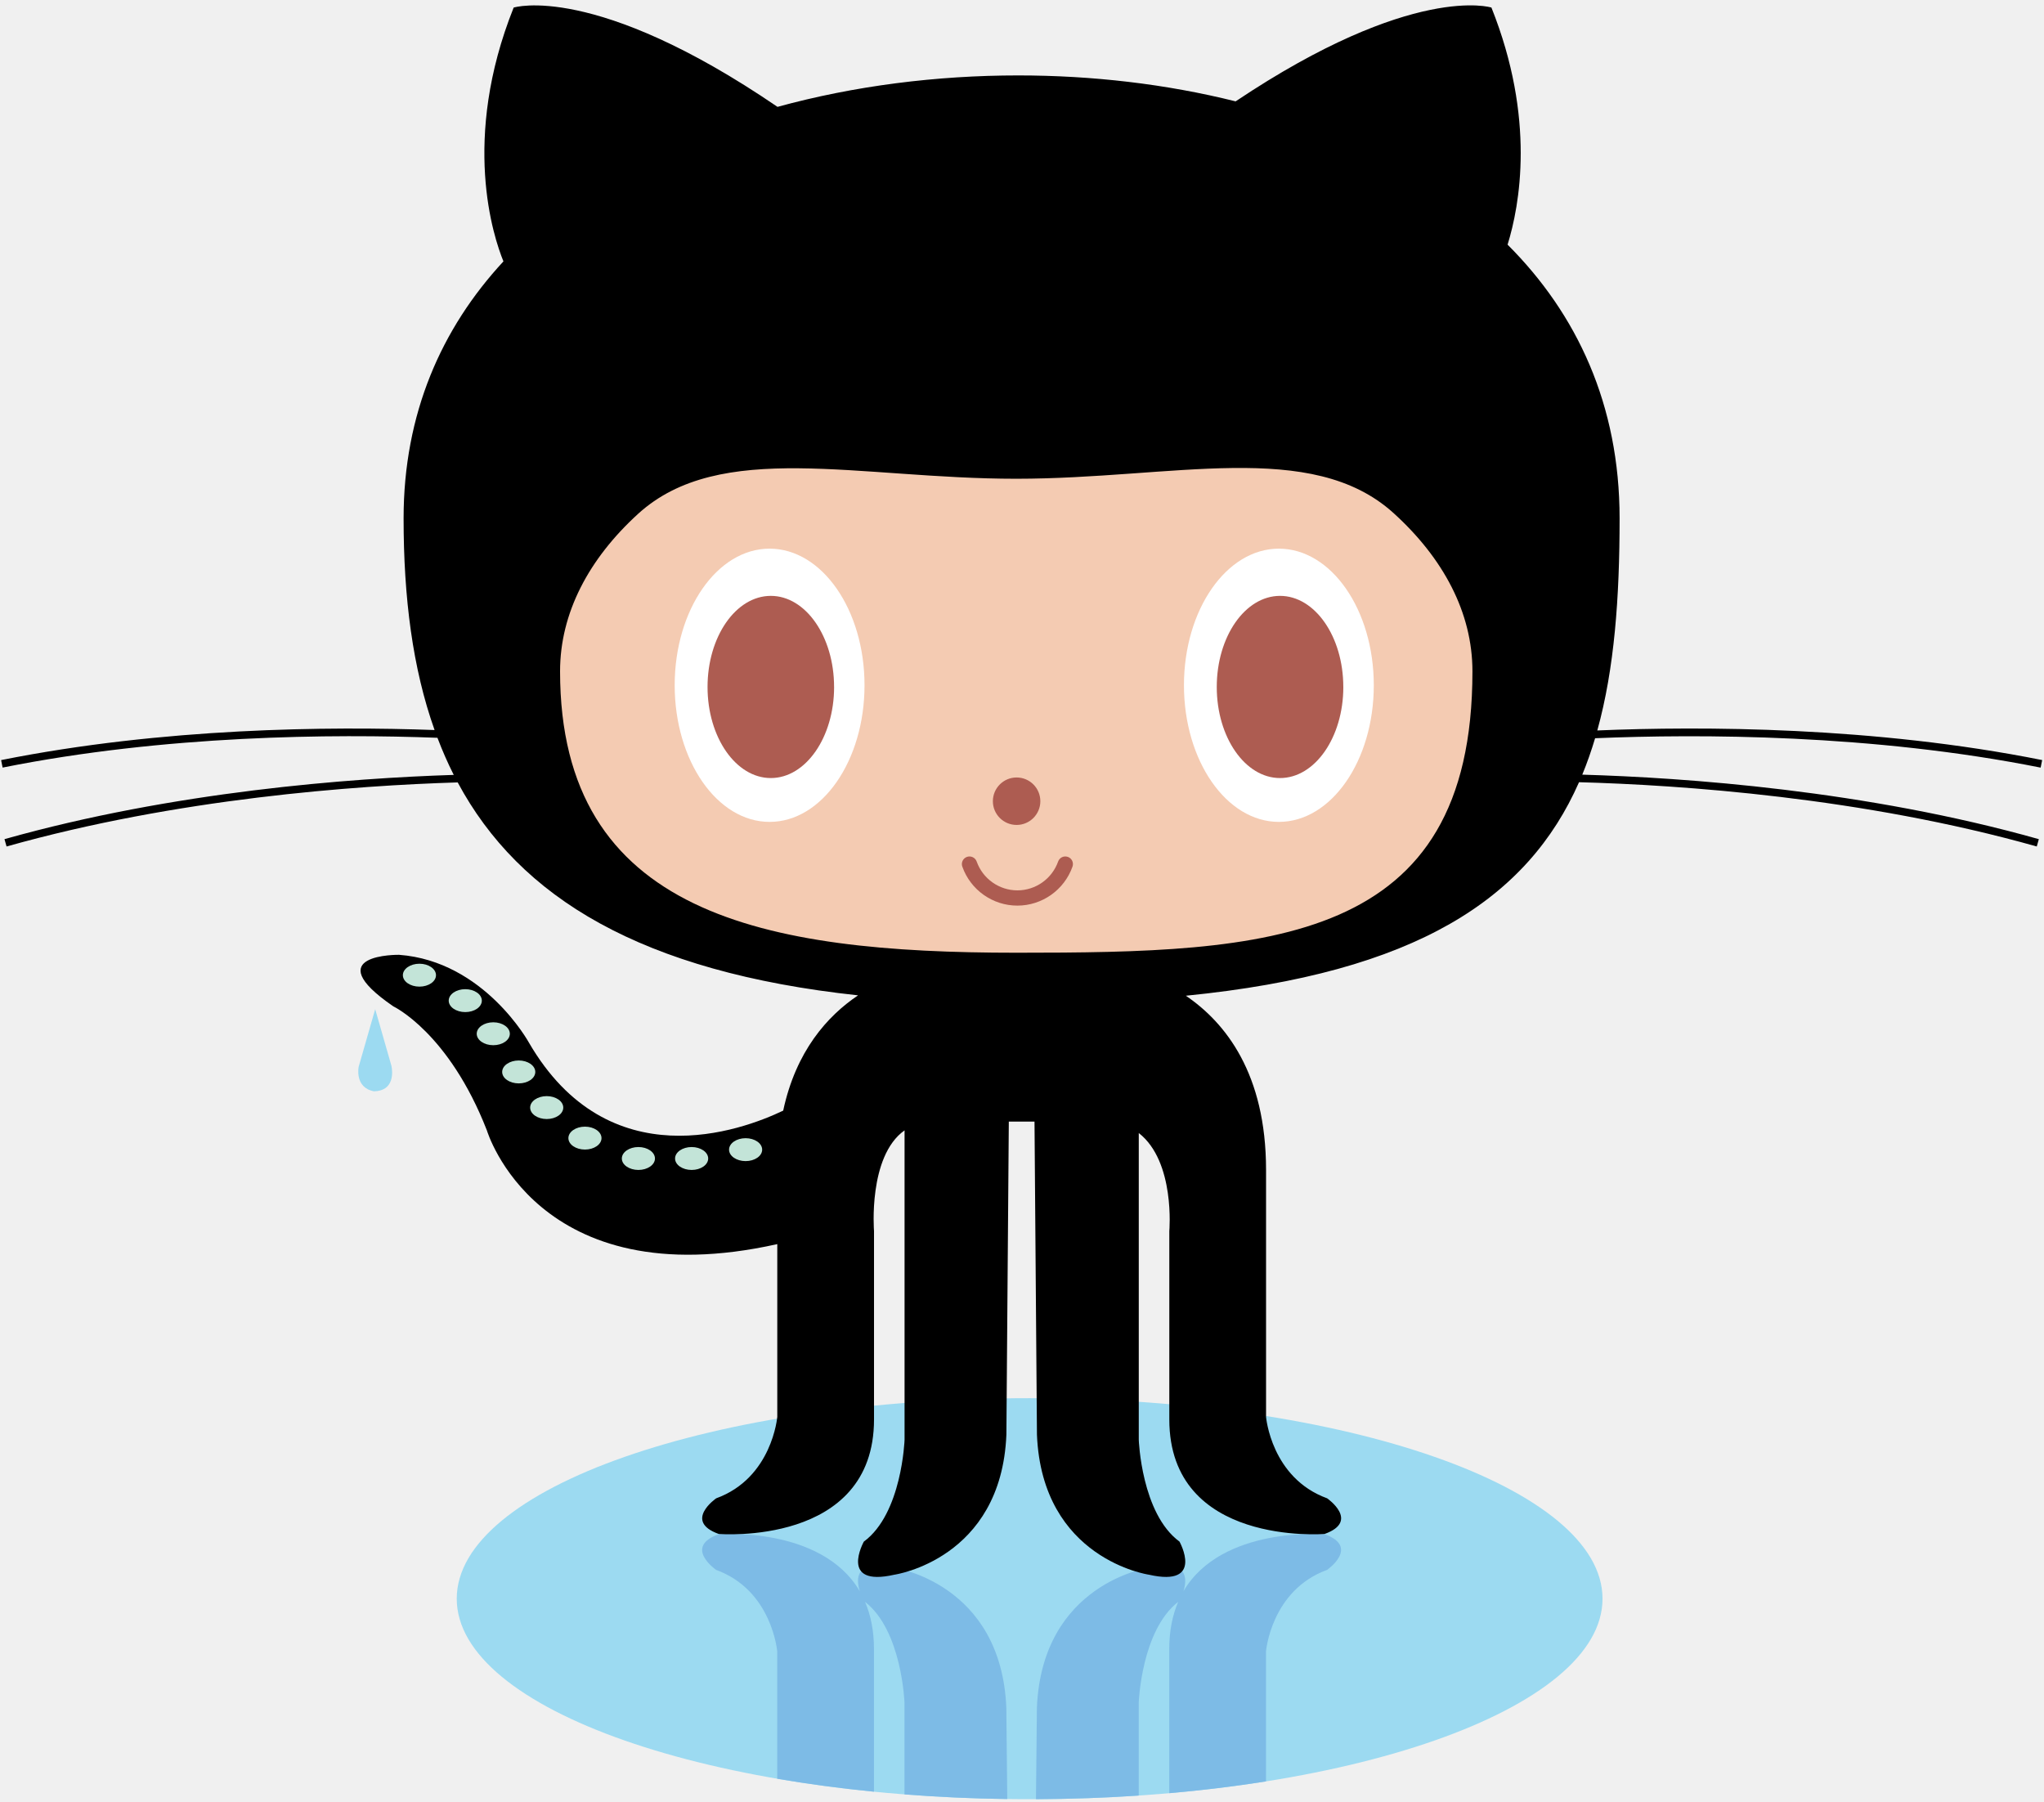
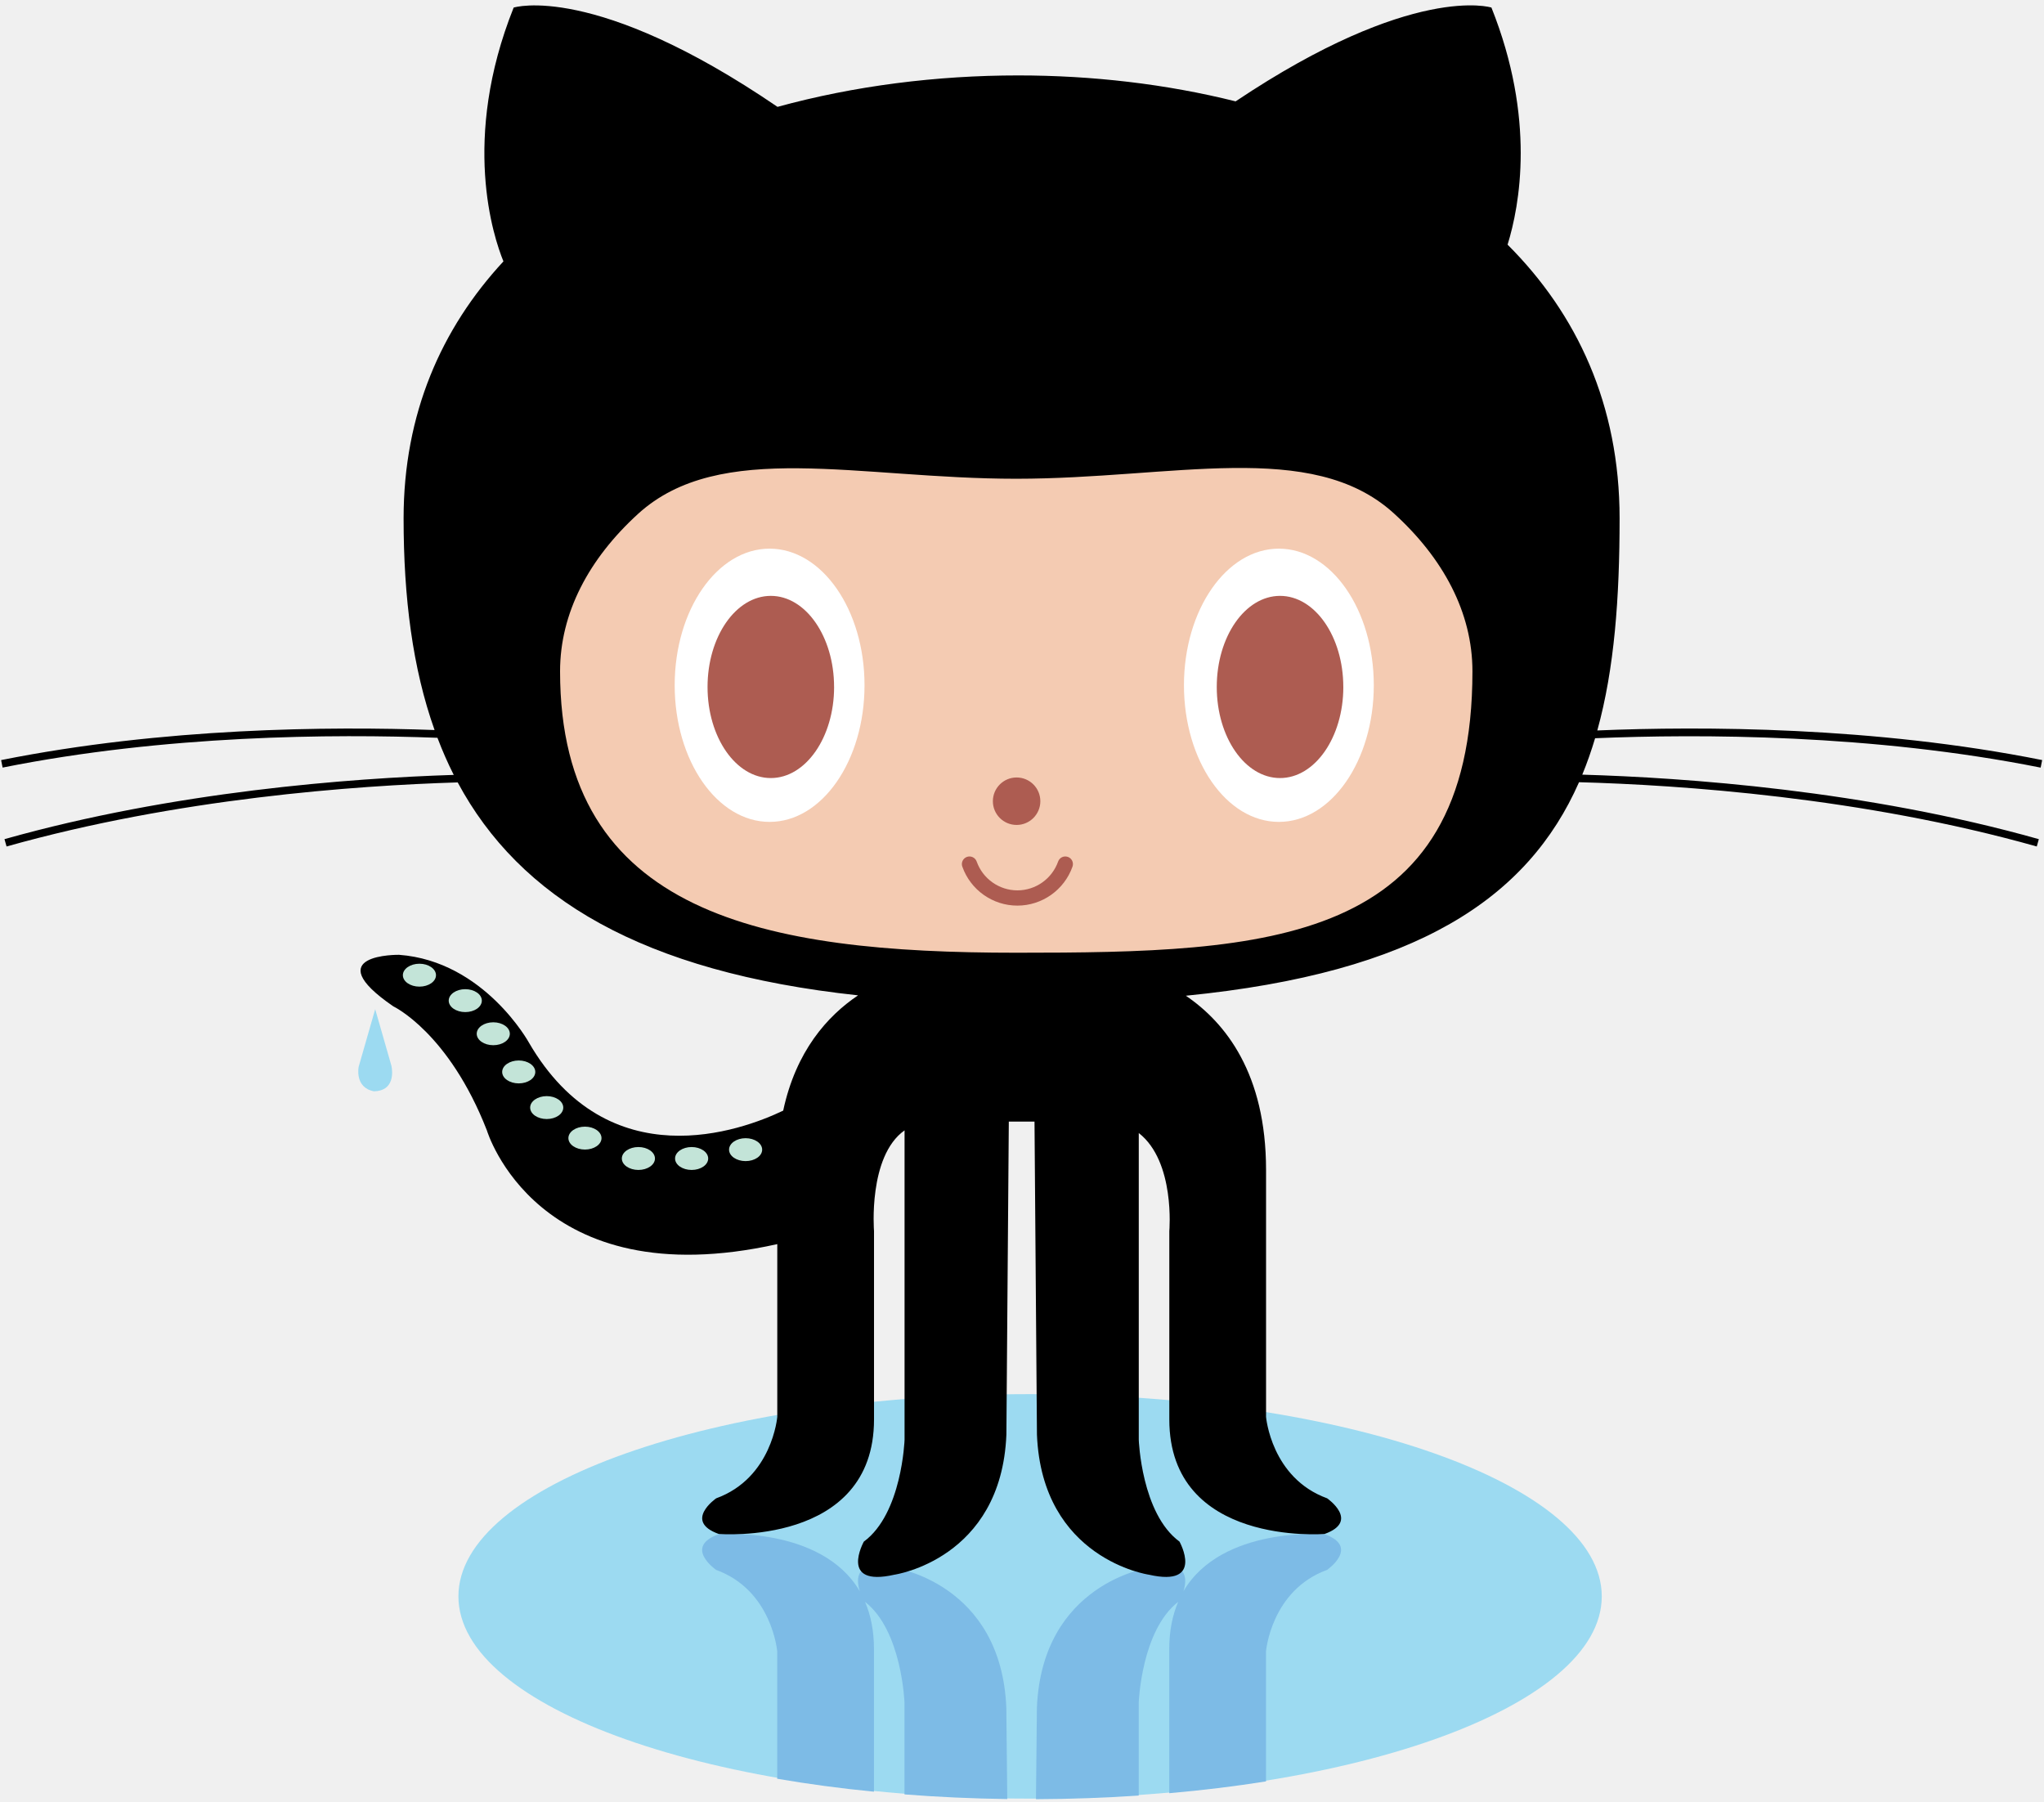
<svg xmlns="http://www.w3.org/2000/svg" viewBox="0 0 379 334">
  <g fill="#9cdaf1">
-     <path d="m297.14 296.43c0 20.533-47.56 37.176-106.22 37.176-58.67 0-106.23-16.643-106.23-37.176s47.558-37.18 106.23-37.18c58.66 0 106.22 16.65 106.22 37.18z" />
+     <ellipse cx="191" cy="296" rx="106" ry="37.5" />
    <path d="m69.569 187.12l-3.066 10.683s-.8 3.861 2.84 4.546c3.8-.074 3.486-3.627 3.223-4.781z" />
  </g>
  <g fill="#7dbbe6">
    <path d="m162.05 332.22v-26.5c0-3.422-.619-6.284-1.653-8.701 6.853 5.322 7.316 18.695 7.316 18.695v17.004c6.166.481 12.534.773 19.053.861l-.172-16.92c-.944-23.13-20.769-25.961-20.769-25.961-7.245-1.645-7.137 1.991-6.409 4.34-7.108-12.122-26.158-10.556-26.158-10.556-6.611 2.357-.475 6.607-.475 6.607 10.387 3.775 11.33 15.105 11.33 15.105v23.622c5.72.98 11.71 1.79 17.94 2.4z" />
    <path d="m245.6 284.48s-19.053-1.566-26.16 10.559c.728-2.35.839-5.989-6.408-4.343 0 0-19.824 2.832-20.768 25.961l-.174 16.946c6.509-.025 12.876-.254 19.054-.671v-17.219s.465-13.373 7.316-18.695c-1.034 2.417-1.653 5.278-1.653 8.701v26.775c6.214-.544 12.211-1.279 17.937-2.188v-24.113s.944-11.33 11.33-15.105c0-.01 6.13-4.26-.48-6.62z" />
  </g>
  <path d="m378.38 142.32l.28-1.389c-31.162-6.231-63.141-6.294-82.487-5.49c3.178-11.451 4.134-24.627 4.134-39.32c0-21.073-7.917-37.931-20.77-50.759c2.246-7.25 5.246-23.351-2.996-43.963c0 0-14.541-4.617-47.431 17.396c-12.884-3.22-26.596-4.81-40.328-4.81c-15.109 0-30.376 1.924-44.615 5.83c-33.94-23.154-48.923-18.411-48.923-18.411c-9.78 24.457-3.733 42.566-1.896 47.063c-11.495 12.406-18.513 28.243-18.513 47.659c0 14.658 1.669 27.808 5.745 39.237c-19.511-0.71-50.323-0.437-80.373 5.572l.276 1.389c30.231-6.046 61.237-6.256 80.629-5.522c.898 2.366 1.899 4.661 3.021 6.879c-19.177 .618-51.922 3.062-83.303 11.915l.387 1.36c31.629-8.918 64.658-11.301 83.649-11.882c11.458 21.358 34.048 35.152 74.236 39.484c-5.704 3.833-11.523 10.349-13.881 21.374c-7.773 3.718-32.379 12.793-47.142-12.599c0 0-8.264-15.109-24.082-16.292c0 0-15.344-0.235-1.059 9.562c0 0 10.267 4.838 17.351 23.019c0 0 9.241 31.01 53.835 21.061v32.032s-0.943 11.33-11.33 15.105c0 0-6.137 4.249 .475 6.606c0 0 28.792 2.361 28.792-21.238v-34.929s-1.142-13.852 5.663-18.667v57.371s-0.47 13.688-7.551 18.881c0 0-4.723 8.494 5.663 6.137c0 0 19.824-2.832 20.769-25.961l.449-58.06h4.765l.453 58.06c.943 23.129 20.768 25.961 20.768 25.961c10.383 2.357 5.663-6.137 5.663-6.137c-7.08-5.193-7.551-18.881-7.551-18.881v-56.876c6.801 5.296 5.663 18.171 5.663 18.171v34.929c0 23.6 28.793 21.238 28.793 21.238c6.606-2.357 .474-6.606 .474-6.606c-10.386-3.775-11.33-15.105-11.33-15.105v-45.786c0-17.854-7.518-27.309-14.87-32.3c42.859-4.25 63.426-18.089 72.903-39.591c18.773 .516 52.557 2.803 84.873 11.919l.384-1.36c-32.131-9.063-65.692-11.408-84.655-11.96c.898-2.172 1.682-4.431 2.378-6.755c19.25-0.8 51.38-0.79 82.66 5.46z" />
  <path fill="#f4cbb2" d="m258.39 95.132c9.231 8.363 14.631 18.462 14.631 29.343 0 50.804-37.872 52.181-84.585 52.181-46.721 0-84.589-7.035-84.589-52.181 0-10.809 5.324-20.845 14.441-29.174 15.208-13.881 40.946-6.531 70.147-6.531 29.07-.004 54.72-7.429 69.95 6.357z" />
  <path fill="#fff" d="m160.3 127.06c0 13.994-7.88 25.336-17.6 25.336s-17.6-11.342-17.6-25.336c0-13.992 7.88-25.33 17.6-25.33 9.72.01 17.6 11.34 17.6 25.33zm94.43 0c0 13.994-7.88 25.336-17.6 25.336s-17.6-11.342-17.6-25.336c0-13.992 7.88-25.33 17.6-25.33 9.72.01 17.6 11.34 17.6 25.33z" />
  <g fill="#ad5c51">
    <path d="m154.66 127.38c0 9.328-5.26 16.887-11.734 16.887s-11.733-7.559-11.733-16.887c0-9.331 5.255-16.894 11.733-16.894 6.47 0 11.73 7.56 11.73 16.89zm94.42 0c0 9.328-5.26 16.887-11.734 16.887s-11.733-7.559-11.733-16.887c0-9.331 5.255-16.894 11.733-16.894 6.47 0 11.73 7.56 11.73 16.89z" />
    <circle cy="148.56" cx="188.5" r="4.401" />
    <path d="m178.43 160.69c-.26-.738.128-1.545.861-1.805.737-.26 1.546.128 1.805.861 1.134 3.198 4.167 5.346 7.551 5.346s6.417-2.147 7.551-5.346c.26-.738 1.067-1.121 1.805-.861s1.121 1.067.862 1.805c-1.529 4.324-5.639 7.229-10.218 7.229s-8.68-2.89-10.21-7.22z" />
  </g>
  <path fill="#c3e4d8" d="m80.841 180.82c0 1.174-1.376 2.122-3.07 2.122-1.693 0-3.07-.948-3.07-2.122 0-1.175 1.377-2.127 3.07-2.127 1.694 0 3.07.95 3.07 2.13zm8.5 4.72c0 1.174-1.376 2.122-3.07 2.122-1.693 0-3.07-.948-3.07-2.122 0-1.175 1.377-2.127 3.07-2.127 1.694 0 3.07.95 3.07 2.13zm5.193 6.14c0 1.174-1.376 2.122-3.07 2.122-1.693 0-3.07-.948-3.07-2.122 0-1.175 1.377-2.127 3.07-2.127 1.694 0 3.07.95 3.07 2.13zm4.72 7.08c0 1.174-1.376 2.122-3.07 2.122-1.693 0-3.07-.948-3.07-2.122 0-1.175 1.377-2.127 3.07-2.127 1.694 0 3.07.95 3.07 2.13zm5.188 6.61c0 1.174-1.376 2.122-3.07 2.122-1.693 0-3.07-.948-3.07-2.122 0-1.175 1.377-2.127 3.07-2.127 1.694 0 3.07.95 3.07 2.13zm7.09 5.66c0 1.174-1.376 2.122-3.07 2.122-1.693 0-3.07-.948-3.07-2.122 0-1.175 1.377-2.127 3.07-2.127 1.694 0 3.07.95 3.07 2.13zm9.91 3.78c0 1.174-1.376 2.122-3.07 2.122-1.693 0-3.07-.948-3.07-2.122 0-1.175 1.377-2.127 3.07-2.127 1.694 0 3.07.95 3.07 2.13zm9.87 0c0 1.174-1.376 2.122-3.07 2.122-1.693 0-3.07-.948-3.07-2.122 0-1.175 1.377-2.127 3.07-2.127 1.694 0 3.07.95 3.07 2.13zm10.01-1.64c0 1.174-1.376 2.122-3.07 2.122-1.693 0-3.07-.948-3.07-2.122 0-1.175 1.377-2.127 3.07-2.127 1.694 0 3.07.95 3.07 2.13z" />
</svg>
